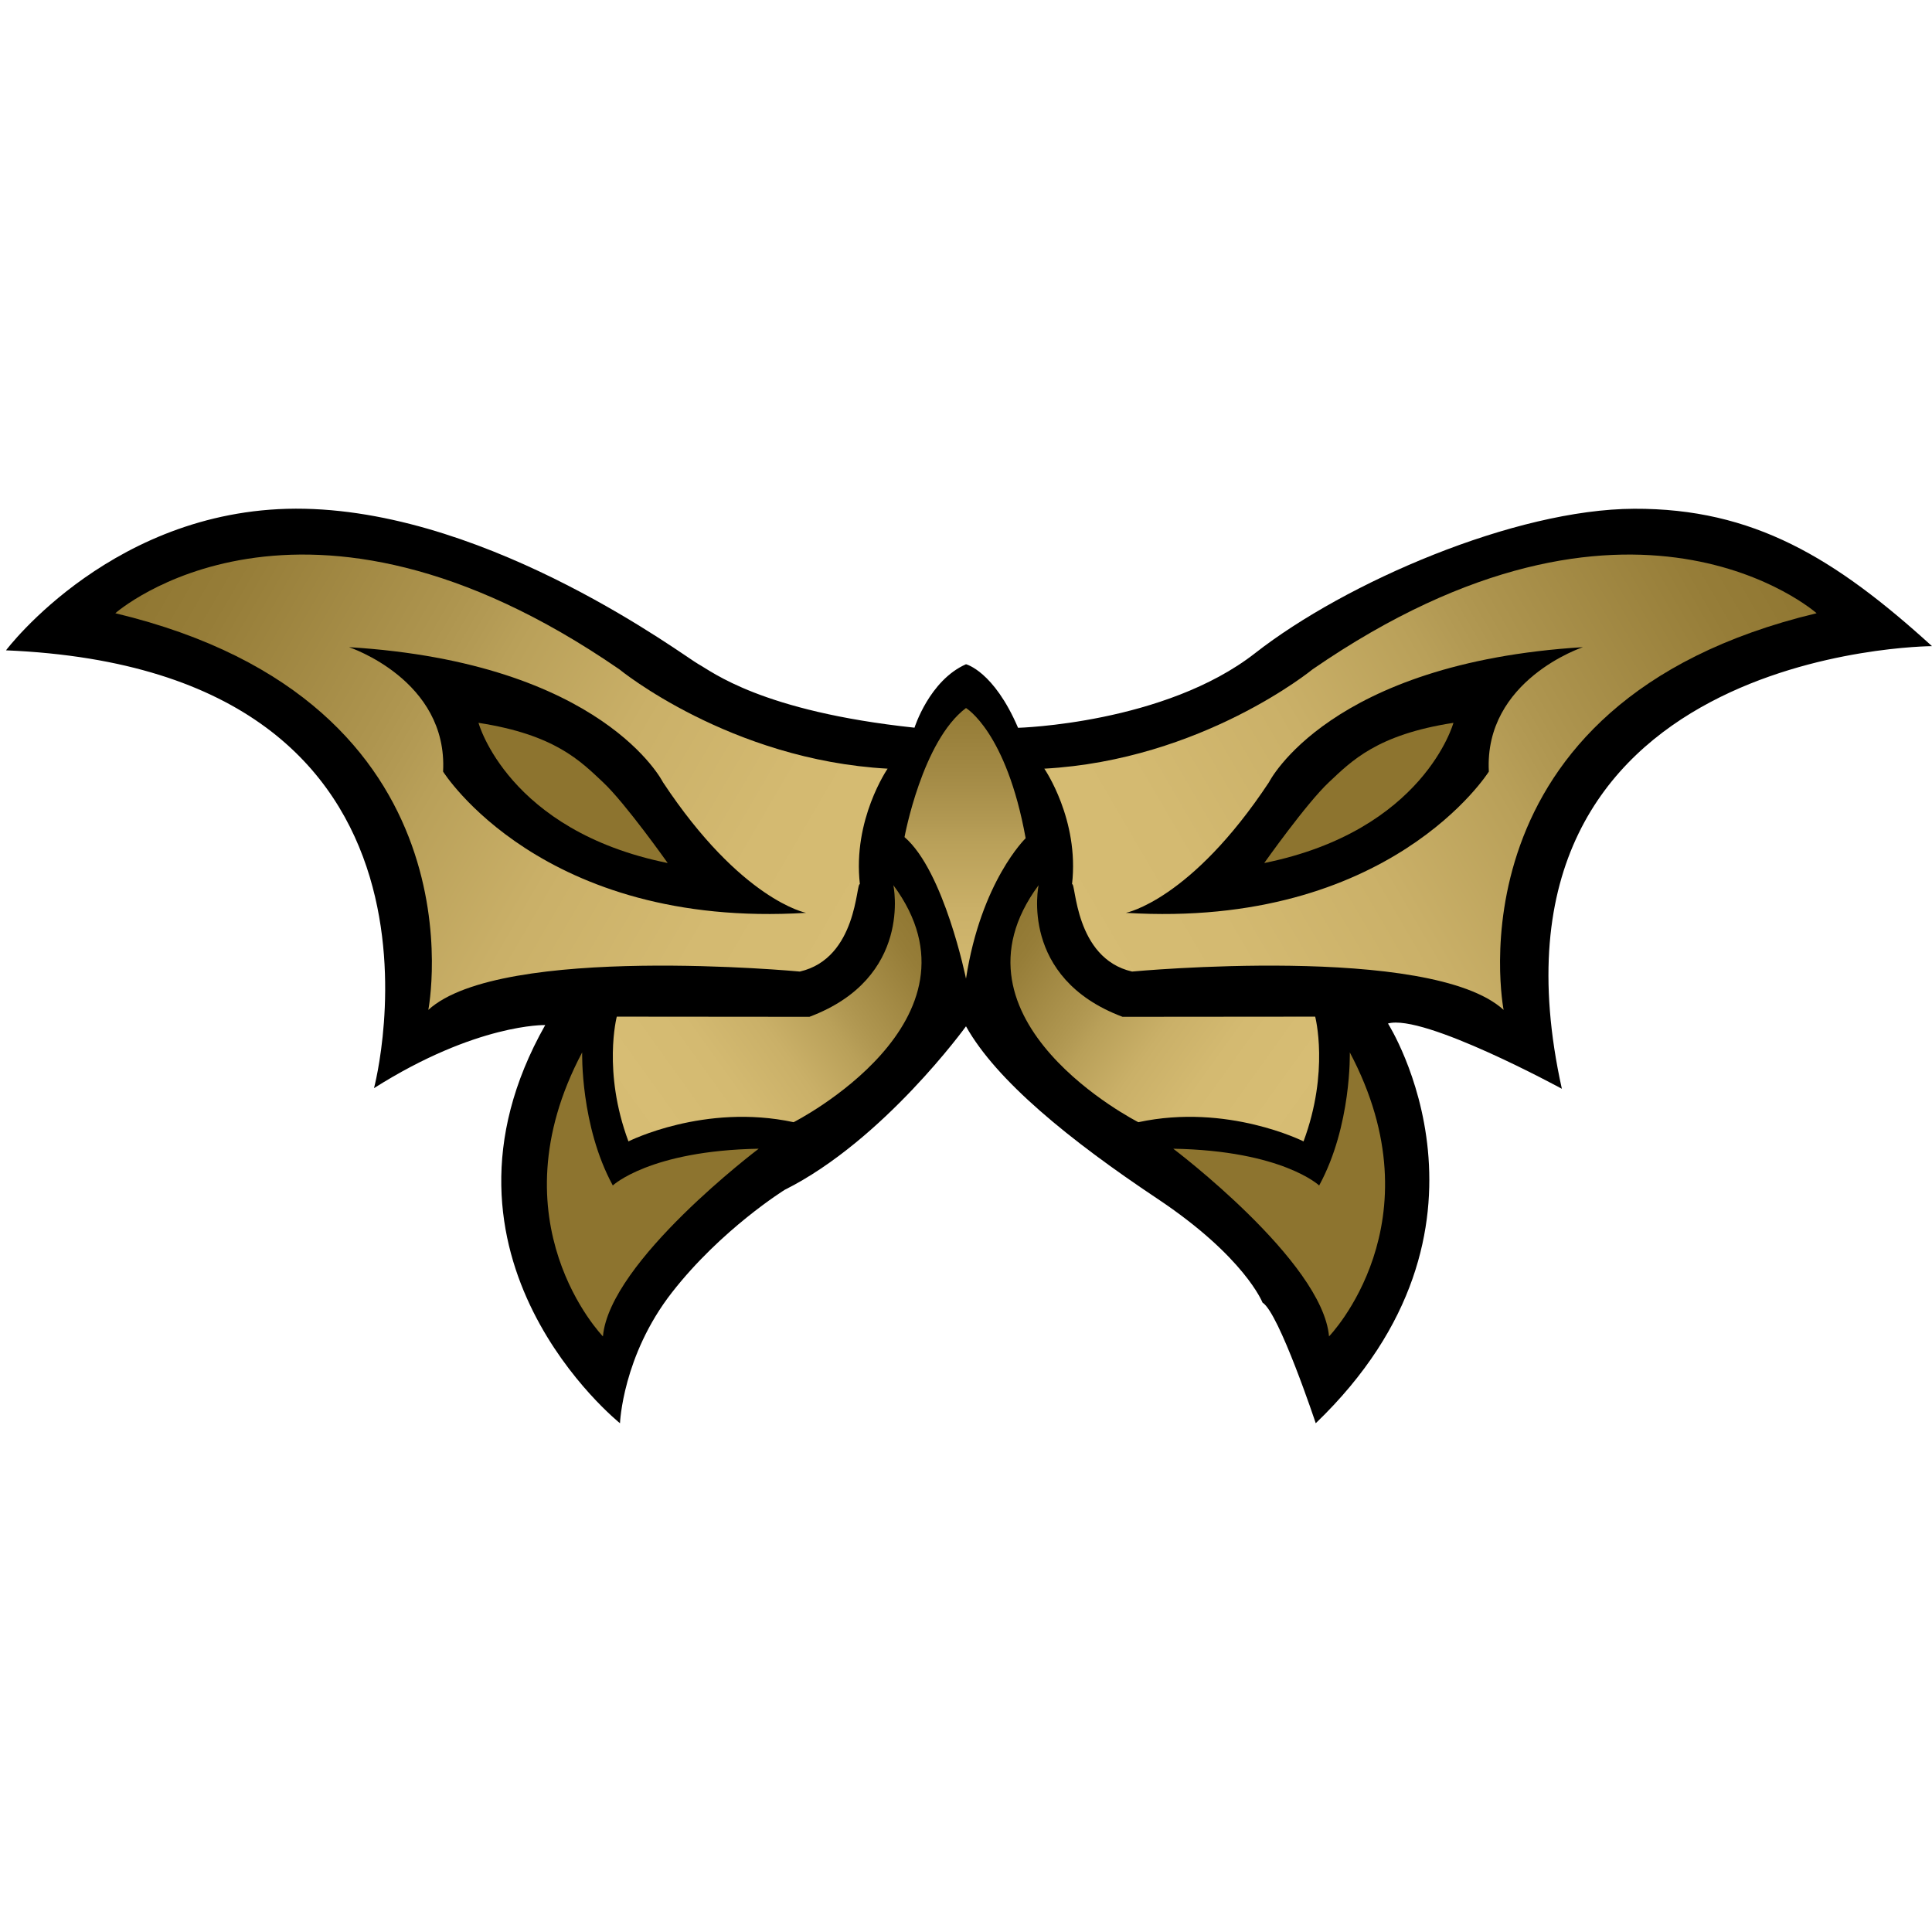
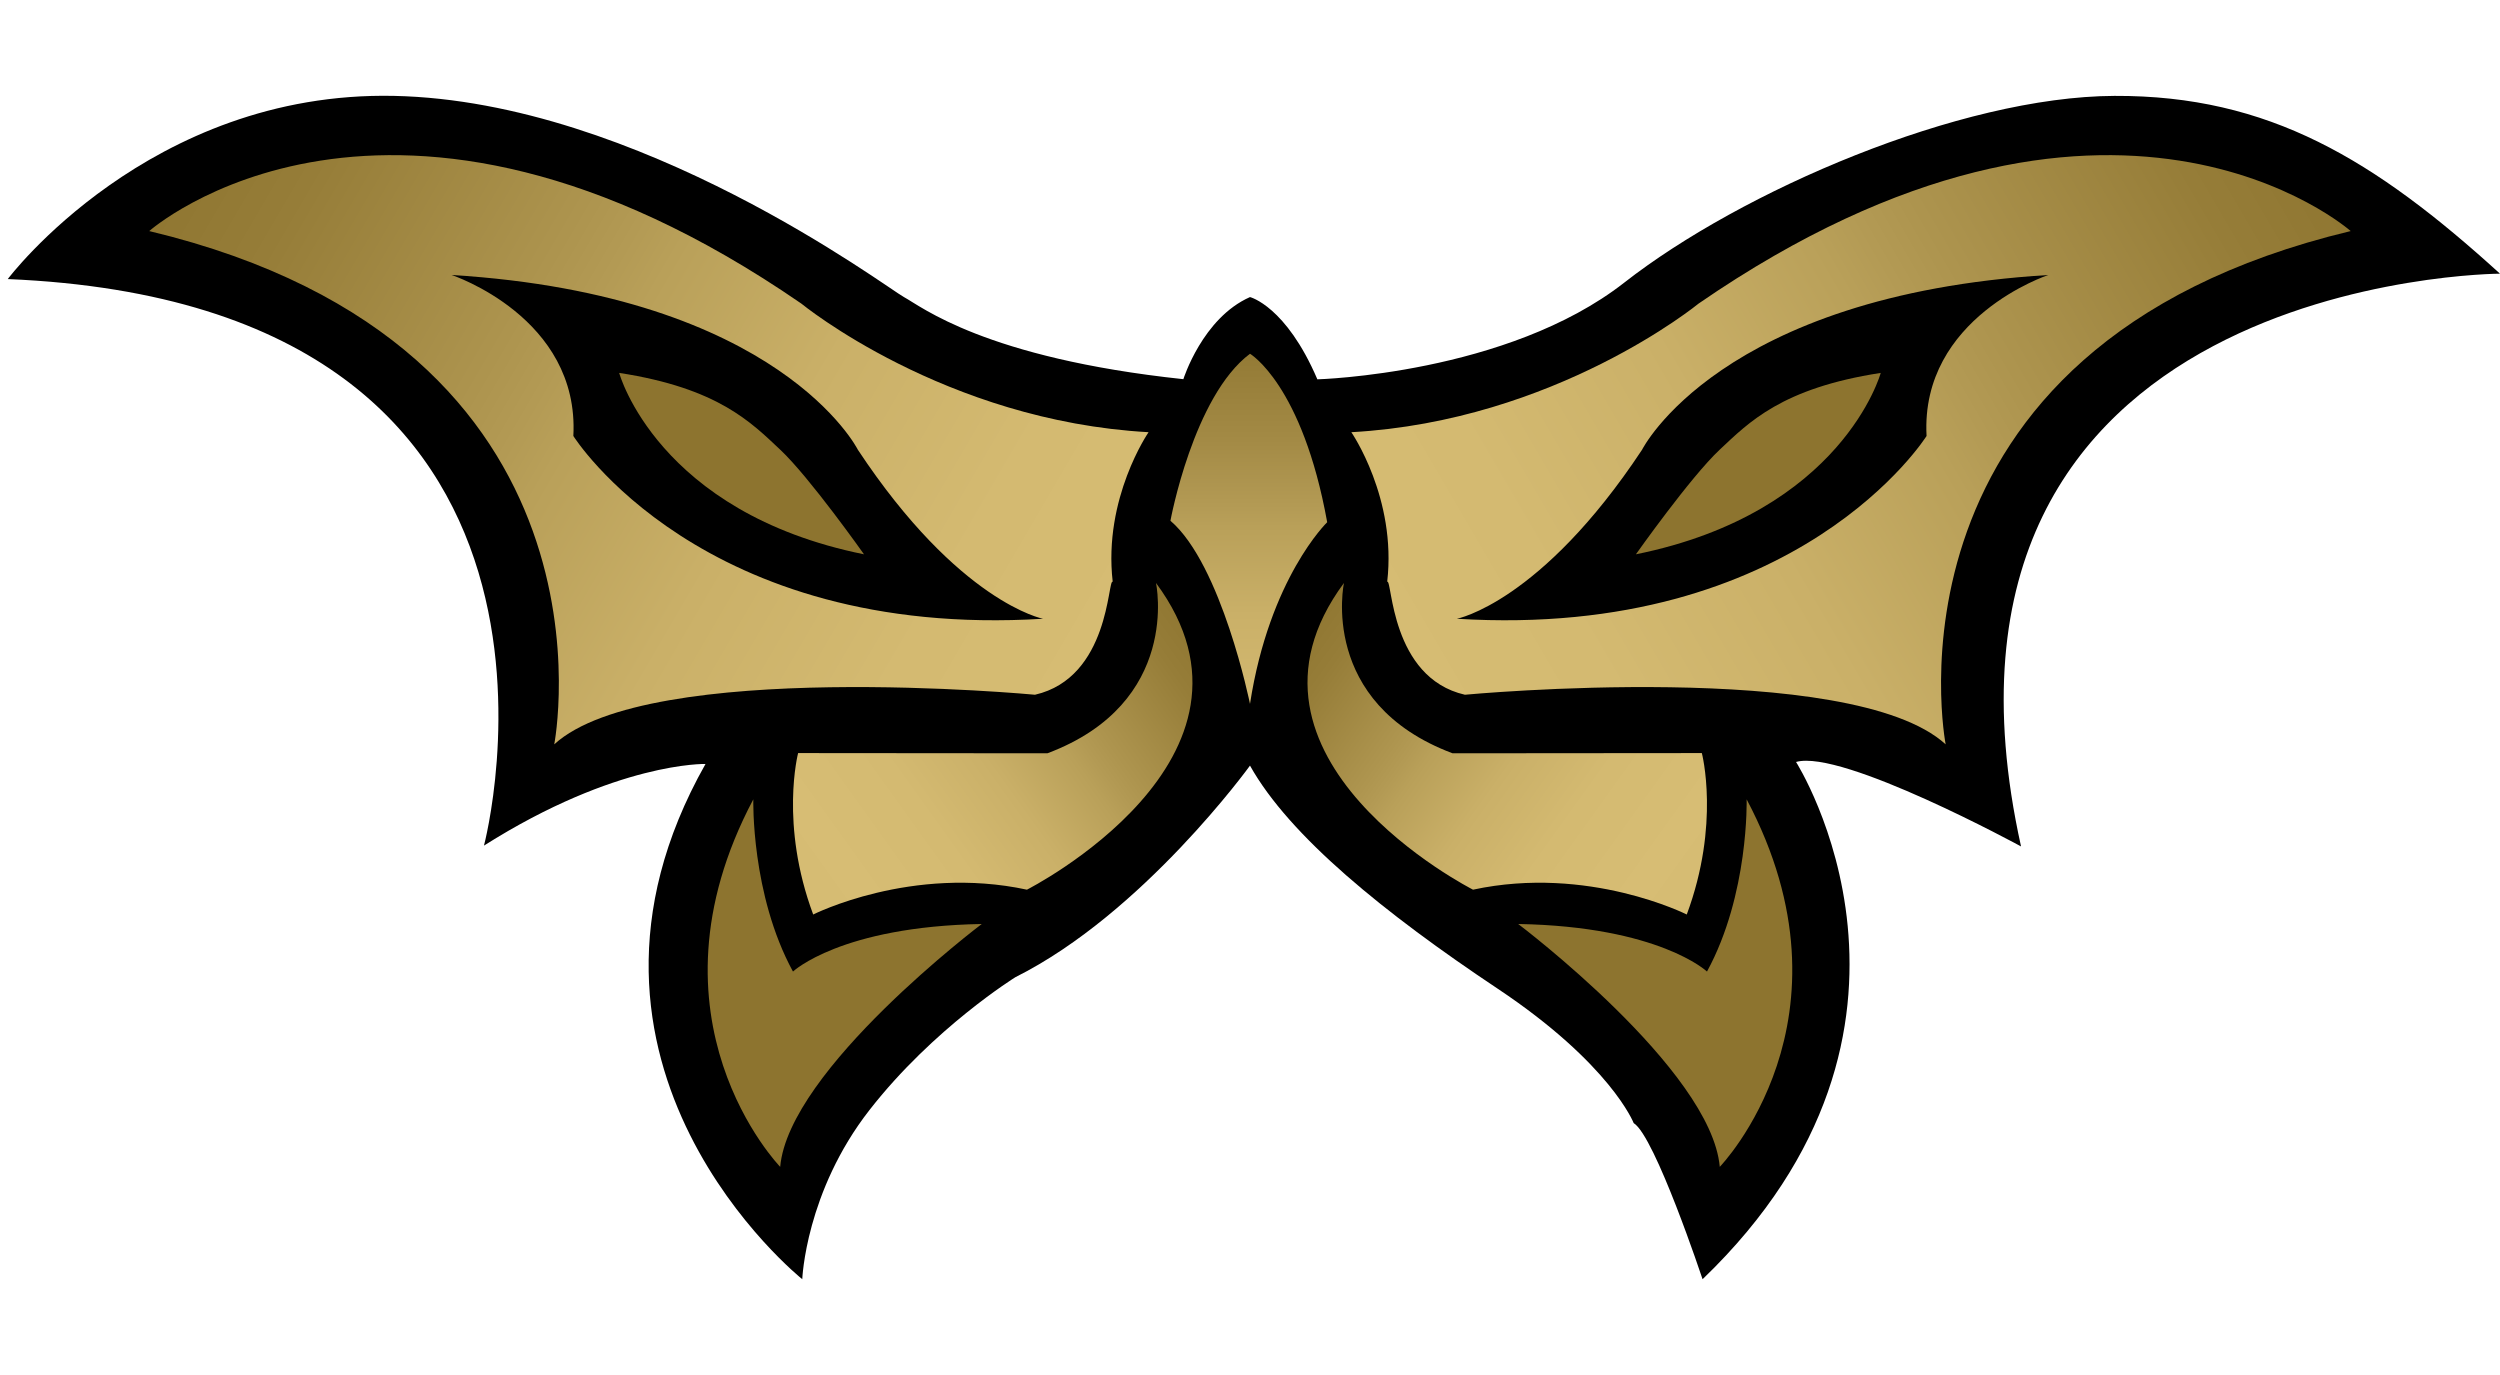
- <svg xmlns="http://www.w3.org/2000/svg" width="100%" height="100%" viewBox="0 0 1000 1000" version="1.1" xml:space="preserve" style="fill-rule:evenodd;clip-rule:evenodd;stroke-linejoin:round;stroke-miterlimit:2;">
+ <svg xmlns="http://www.w3.org/2000/svg" width="100%" height="100%" viewBox="0 0 1000 550" version="1.1" xml:space="preserve" style="fill-rule:evenodd;clip-rule:evenodd;stroke-linejoin:round;stroke-miterlimit:2;">
  <g transform="matrix(1,0,0,1,-2416,0)">
-     <g id="R" transform="matrix(1,0,0,1,-0.333333,0)">
-       <rect x="2416.33" y="0" width="1000" height="1000" style="fill:none;" />
+     <g id="R" transform="matrix(1,0,0,1,-0.333333,-224.9789)">
      <g transform="matrix(1,0,0,1,-1207.67,0)">
        <path d="M3817.59,563.224C3817.59,563.224 3875.16,347.042 3627.11,336.609C3627.11,336.609 3683.64,261.257 3781.64,263.333C3879.64,265.41 3978.69,340.1 3985.58,343.808C3992.47,347.516 4017.89,368.175 4097.35,376.65C4097.35,376.65 4105,352.2 4124,343.808C4124,343.808 4138.37,347.341 4150.95,376.713C4150.95,376.713 4226.9,374.632 4273.68,338.047C4320.47,301.462 4408.03,263.589 4469.8,263.333C4531.58,263.078 4573.88,288.867 4624,334.449C4624,334.449 4381.86,335.373 4432.42,563.554C4432.42,563.554 4360.79,524.52 4342.42,529.768C4342.42,529.768 4409.98,635.783 4305.03,736.667C4305.03,736.667 4286.01,679.466 4277.48,674.219C4277.48,674.219 4268.3,650.604 4223.04,620.431C4177.78,590.257 4139.76,559.427 4124,531.221C4124,531.221 4081.35,590.257 4030.19,615.839C4030.19,615.839 3997.39,636.173 3971.81,668.971C3946.22,701.768 3944.91,736.667 3944.91,736.667C3944.91,736.667 3837.99,651.26 3906.21,530.565C3906.21,530.565 3870.66,529.632 3817.59,563.224Z" />
      </g>
      <g transform="matrix(1,0,0,1,-1208,0)">
        <g transform="matrix(1,0,0,1,0.333333,0)">
          <path d="M3845.7,522.713C3845.7,522.713 3876.81,363.626 3683.69,317.406C3683.69,317.406 3779.29,232.606 3944.54,346.419C3944.54,346.419 4001.77,393.359 4083.43,397.86C4083.43,397.86 4065.23,424.223 4069.08,457.66C4067.05,456.439 4067.84,496.018 4038,502.876C4038,502.876 3883.38,488.28 3845.7,522.713ZM3804.64,334.974C3804.64,334.974 3855.88,351.885 3853.34,399.372C3853.34,399.372 3904.38,480.875 4041.21,472.483C4041.21,472.483 4007.64,466.07 3967.14,404.876C3967.14,404.876 3936.22,343.05 3804.64,334.974Z" style="fill:url(#_Linear1);" />
        </g>
        <g transform="matrix(1,0,0,1,0.333333,0)">
          <path d="M3871.67,374.142C3871.67,374.142 3886.89,429.959 3969.6,446.704C3969.6,446.704 3947.78,415.82 3936.11,404.876C3924.44,393.932 3911.25,380.231 3871.67,374.142Z" style="fill:url(#_Linear2);" />
        </g>
      </g>
      <g transform="matrix(-1,0,0,1,7040.63,0)">
        <g transform="matrix(1,0,0,1,0.333333,0)">
          <path d="M3845.7,522.713C3845.7,522.713 3876.81,363.626 3683.69,317.406C3683.69,317.406 3779.29,232.606 3944.54,346.419C3944.54,346.419 4001.77,393.359 4083.43,397.86C4083.43,397.86 4065.23,424.223 4069.08,457.66C4067.05,456.439 4067.84,496.018 4038,502.876C4038,502.876 3883.38,488.28 3845.7,522.713ZM3804.64,334.974C3804.64,334.974 3855.88,351.885 3853.34,399.372C3853.34,399.372 3904.38,480.875 4041.21,472.483C4041.21,472.483 4007.64,466.07 3967.14,404.876C3967.14,404.876 3936.22,343.05 3804.64,334.974Z" style="fill:url(#_Linear3);" />
        </g>
        <g transform="matrix(1,0,0,1,0.333333,0)">
          <path d="M3871.67,374.142C3871.67,374.142 3886.89,429.959 3969.6,446.704C3969.6,446.704 3947.78,415.82 3936.11,404.876C3924.44,393.932 3911.25,380.231 3871.67,374.142Z" style="fill:url(#_Linear4);" />
        </g>
      </g>
      <g transform="matrix(1,0,0,1,-1207.67,0)">
        <path d="M4092.18,433.282C4092.18,433.282 4101.32,383.47 4124,366.475C4124,366.475 4144.92,378.782 4154.88,433.868C4154.88,433.868 4131.8,456.136 4124,506.534C4124,506.534 4112.69,450.862 4092.18,433.282Z" style="fill:url(#_Linear5);" />
      </g>
      <g transform="matrix(1,0,0,1,-1207.67,0)">
        <path d="M3943.25,526.212C3943.25,526.212 3935.8,554.595 3949.28,590.783C3949.28,590.783 3988.66,570.915 4034.78,580.849C4034.78,580.849 4138.36,528.332 4086.4,458.162C4086.4,458.162 4096.73,506.114 4042.97,526.298L3943.25,526.212Z" style="fill:url(#_Linear6);" />
      </g>
      <g transform="matrix(-1,0,0,1,7040.32,0)">
        <path d="M3943.25,526.212C3943.25,526.212 3935.8,554.595 3949.28,590.783C3949.28,590.783 3988.66,570.915 4034.78,580.849C4034.78,580.849 4138.36,528.332 4086.4,458.162C4086.4,458.162 4096.73,506.114 4042.97,526.298L3943.25,526.212Z" style="fill:url(#_Linear7);" />
      </g>
      <g transform="matrix(1,0,0,1,-1207.67,0)">
        <path d="M3936.08,691.718C3936.08,691.718 3878.72,632.692 3925.33,544.712C3925.33,544.712 3924.34,582.674 3941.19,613.599C3941.19,613.599 3960.27,595.57 4016.71,594.575C4016.71,594.575 3939.5,652.797 3936.08,691.718Z" style="fill:url(#_Linear8);" />
      </g>
      <g transform="matrix(-1,0,0,1,7040.32,0)">
        <path d="M3936.08,691.718C3936.08,691.718 3878.72,632.692 3925.33,544.712C3925.33,544.712 3924.34,582.674 3941.19,613.599C3941.19,613.599 3960.27,595.57 4016.71,594.575C4016.71,594.575 3939.5,652.797 3936.08,691.718Z" style="fill:url(#_Linear9);" />
      </g>
    </g>
  </g>
  <defs>
    <linearGradient id="_Linear1" x1="0" y1="0" x2="1" y2="0" gradientUnits="userSpaceOnUse" gradientTransform="matrix(822.836,460.075,-460.075,822.836,3690.4,263.291)">
      <stop offset="0" style="stop-color:rgb(141,116,47);stop-opacity:1" />
      <stop offset="0.07" style="stop-color:rgb(150,125,56);stop-opacity:1" />
      <stop offset="0.18" style="stop-color:rgb(174,149,79);stop-opacity:1" />
      <stop offset="0.2" style="stop-color:rgb(179,154,84);stop-opacity:1" />
      <stop offset="0.22" style="stop-color:rgb(185,160,89);stop-opacity:1" />
      <stop offset="0.3" style="stop-color:rgb(202,176,104);stop-opacity:1" />
      <stop offset="0.39" style="stop-color:rgb(212,186,113);stop-opacity:1" />
      <stop offset="0.5" style="stop-color:rgb(215,189,116);stop-opacity:1" />
      <stop offset="0.61" style="stop-color:rgb(212,186,113);stop-opacity:1" />
      <stop offset="0.7" style="stop-color:rgb(202,176,104);stop-opacity:1" />
      <stop offset="0.78" style="stop-color:rgb(185,160,89);stop-opacity:1" />
      <stop offset="0.8" style="stop-color:rgb(179,154,84);stop-opacity:1" />
      <stop offset="0.86" style="stop-color:rgb(163,138,69);stop-opacity:1" />
      <stop offset="0.94" style="stop-color:rgb(147,122,53);stop-opacity:1" />
      <stop offset="1" style="stop-color:rgb(141,116,47);stop-opacity:1" />
    </linearGradient>
-     <linearGradient id="_Linear2" x1="0" y1="0" x2="1" y2="0" gradientUnits="userSpaceOnUse" gradientTransform="matrix(97.9326,0,0,72.5614,3871.67,410.423)">
+     <linearGradient id="_Linear2" x1="0" y1="0" x2="1" y2="0" gradientUnits="userSpaceOnUse" gradientTransform="matrix(97.9326,0,0,97.9326,3871.67,410.423)">
      <stop offset="0" style="stop-color:rgb(141,116,47);stop-opacity:1" />
      <stop offset="1" style="stop-color:rgb(141,116,47);stop-opacity:1" />
    </linearGradient>
    <linearGradient id="_Linear3" x1="0" y1="0" x2="1" y2="0" gradientUnits="userSpaceOnUse" gradientTransform="matrix(822.836,460.075,-460.075,822.836,3690.4,263.291)">
      <stop offset="0" style="stop-color:rgb(141,116,47);stop-opacity:1" />
      <stop offset="0.07" style="stop-color:rgb(150,125,56);stop-opacity:1" />
      <stop offset="0.18" style="stop-color:rgb(174,149,79);stop-opacity:1" />
      <stop offset="0.2" style="stop-color:rgb(179,154,84);stop-opacity:1" />
      <stop offset="0.22" style="stop-color:rgb(185,160,89);stop-opacity:1" />
      <stop offset="0.3" style="stop-color:rgb(202,176,104);stop-opacity:1" />
      <stop offset="0.39" style="stop-color:rgb(212,186,113);stop-opacity:1" />
      <stop offset="0.5" style="stop-color:rgb(215,189,116);stop-opacity:1" />
      <stop offset="0.61" style="stop-color:rgb(212,186,113);stop-opacity:1" />
      <stop offset="0.7" style="stop-color:rgb(202,176,104);stop-opacity:1" />
      <stop offset="0.78" style="stop-color:rgb(185,160,89);stop-opacity:1" />
      <stop offset="0.8" style="stop-color:rgb(179,154,84);stop-opacity:1" />
      <stop offset="0.86" style="stop-color:rgb(163,138,69);stop-opacity:1" />
      <stop offset="0.94" style="stop-color:rgb(147,122,53);stop-opacity:1" />
      <stop offset="1" style="stop-color:rgb(141,116,47);stop-opacity:1" />
    </linearGradient>
-     <linearGradient id="_Linear4" x1="0" y1="0" x2="1" y2="0" gradientUnits="userSpaceOnUse" gradientTransform="matrix(97.9326,0,0,72.5614,3871.67,410.423)">
+     <linearGradient id="_Linear4" x1="0" y1="0" x2="1" y2="0" gradientUnits="userSpaceOnUse" gradientTransform="matrix(97.9326,0,0,97.9326,3871.67,410.423)">
      <stop offset="0" style="stop-color:rgb(141,116,47);stop-opacity:1" />
      <stop offset="1" style="stop-color:rgb(141,116,47);stop-opacity:1" />
    </linearGradient>
    <linearGradient id="_Linear5" x1="0" y1="0" x2="1" y2="0" gradientUnits="userSpaceOnUse" gradientTransform="matrix(2.02322,-439.024,439.024,2.02322,4123.53,778.269)">
      <stop offset="0" style="stop-color:rgb(141,116,47);stop-opacity:1" />
      <stop offset="0.07" style="stop-color:rgb(150,125,56);stop-opacity:1" />
      <stop offset="0.18" style="stop-color:rgb(174,149,79);stop-opacity:1" />
      <stop offset="0.2" style="stop-color:rgb(179,154,84);stop-opacity:1" />
      <stop offset="0.22" style="stop-color:rgb(185,160,89);stop-opacity:1" />
      <stop offset="0.3" style="stop-color:rgb(202,176,104);stop-opacity:1" />
      <stop offset="0.39" style="stop-color:rgb(212,186,113);stop-opacity:1" />
      <stop offset="0.5" style="stop-color:rgb(215,189,116);stop-opacity:1" />
      <stop offset="0.61" style="stop-color:rgb(212,186,113);stop-opacity:1" />
      <stop offset="0.7" style="stop-color:rgb(202,176,104);stop-opacity:1" />
      <stop offset="0.78" style="stop-color:rgb(185,160,89);stop-opacity:1" />
      <stop offset="0.8" style="stop-color:rgb(179,154,84);stop-opacity:1" />
      <stop offset="0.86" style="stop-color:rgb(163,138,69);stop-opacity:1" />
      <stop offset="0.94" style="stop-color:rgb(147,122,53);stop-opacity:1" />
      <stop offset="1" style="stop-color:rgb(141,116,47);stop-opacity:1" />
    </linearGradient>
    <linearGradient id="_Linear6" x1="0" y1="0" x2="1" y2="0" gradientUnits="userSpaceOnUse" gradientTransform="matrix(-290.459,208.767,-208.767,-290.459,4098.68,456.874)">
      <stop offset="0" style="stop-color:rgb(141,116,47);stop-opacity:1" />
      <stop offset="0.07" style="stop-color:rgb(150,125,56);stop-opacity:1" />
      <stop offset="0.18" style="stop-color:rgb(174,149,79);stop-opacity:1" />
      <stop offset="0.2" style="stop-color:rgb(179,154,84);stop-opacity:1" />
      <stop offset="0.22" style="stop-color:rgb(185,160,89);stop-opacity:1" />
      <stop offset="0.3" style="stop-color:rgb(202,176,104);stop-opacity:1" />
      <stop offset="0.39" style="stop-color:rgb(212,186,113);stop-opacity:1" />
      <stop offset="0.5" style="stop-color:rgb(215,189,116);stop-opacity:1" />
      <stop offset="0.61" style="stop-color:rgb(212,186,113);stop-opacity:1" />
      <stop offset="0.7" style="stop-color:rgb(202,176,104);stop-opacity:1" />
      <stop offset="0.78" style="stop-color:rgb(185,160,89);stop-opacity:1" />
      <stop offset="0.8" style="stop-color:rgb(179,154,84);stop-opacity:1" />
      <stop offset="0.86" style="stop-color:rgb(163,138,69);stop-opacity:1" />
      <stop offset="0.94" style="stop-color:rgb(147,122,53);stop-opacity:1" />
      <stop offset="1" style="stop-color:rgb(141,116,47);stop-opacity:1" />
    </linearGradient>
    <linearGradient id="_Linear7" x1="0" y1="0" x2="1" y2="0" gradientUnits="userSpaceOnUse" gradientTransform="matrix(-290.459,208.767,-208.767,-290.459,4098.68,456.874)">
      <stop offset="0" style="stop-color:rgb(141,116,47);stop-opacity:1" />
      <stop offset="0.07" style="stop-color:rgb(150,125,56);stop-opacity:1" />
      <stop offset="0.18" style="stop-color:rgb(174,149,79);stop-opacity:1" />
      <stop offset="0.2" style="stop-color:rgb(179,154,84);stop-opacity:1" />
      <stop offset="0.22" style="stop-color:rgb(185,160,89);stop-opacity:1" />
      <stop offset="0.3" style="stop-color:rgb(202,176,104);stop-opacity:1" />
      <stop offset="0.39" style="stop-color:rgb(212,186,113);stop-opacity:1" />
      <stop offset="0.5" style="stop-color:rgb(215,189,116);stop-opacity:1" />
      <stop offset="0.61" style="stop-color:rgb(212,186,113);stop-opacity:1" />
      <stop offset="0.7" style="stop-color:rgb(202,176,104);stop-opacity:1" />
      <stop offset="0.78" style="stop-color:rgb(185,160,89);stop-opacity:1" />
      <stop offset="0.8" style="stop-color:rgb(179,154,84);stop-opacity:1" />
      <stop offset="0.86" style="stop-color:rgb(163,138,69);stop-opacity:1" />
      <stop offset="0.94" style="stop-color:rgb(147,122,53);stop-opacity:1" />
      <stop offset="1" style="stop-color:rgb(141,116,47);stop-opacity:1" />
    </linearGradient>
-     <linearGradient id="_Linear8" x1="0" y1="0" x2="1" y2="0" gradientUnits="userSpaceOnUse" gradientTransform="matrix(109.632,0,0,147.006,3907.07,618.215)">
+     <linearGradient id="_Linear8" x1="0" y1="0" x2="1" y2="0" gradientUnits="userSpaceOnUse" gradientTransform="matrix(109.632,0,0,109.632,3907.07,618.215)">
      <stop offset="0" style="stop-color:rgb(141,116,47);stop-opacity:1" />
      <stop offset="1" style="stop-color:rgb(141,116,47);stop-opacity:1" />
    </linearGradient>
-     <linearGradient id="_Linear9" x1="0" y1="0" x2="1" y2="0" gradientUnits="userSpaceOnUse" gradientTransform="matrix(109.632,0,0,147.006,3907.07,618.215)">
+     <linearGradient id="_Linear9" x1="0" y1="0" x2="1" y2="0" gradientUnits="userSpaceOnUse" gradientTransform="matrix(109.632,0,0,109.632,3907.07,618.215)">
      <stop offset="0" style="stop-color:rgb(141,116,47);stop-opacity:1" />
      <stop offset="1" style="stop-color:rgb(141,116,47);stop-opacity:1" />
    </linearGradient>
  </defs>
</svg>
